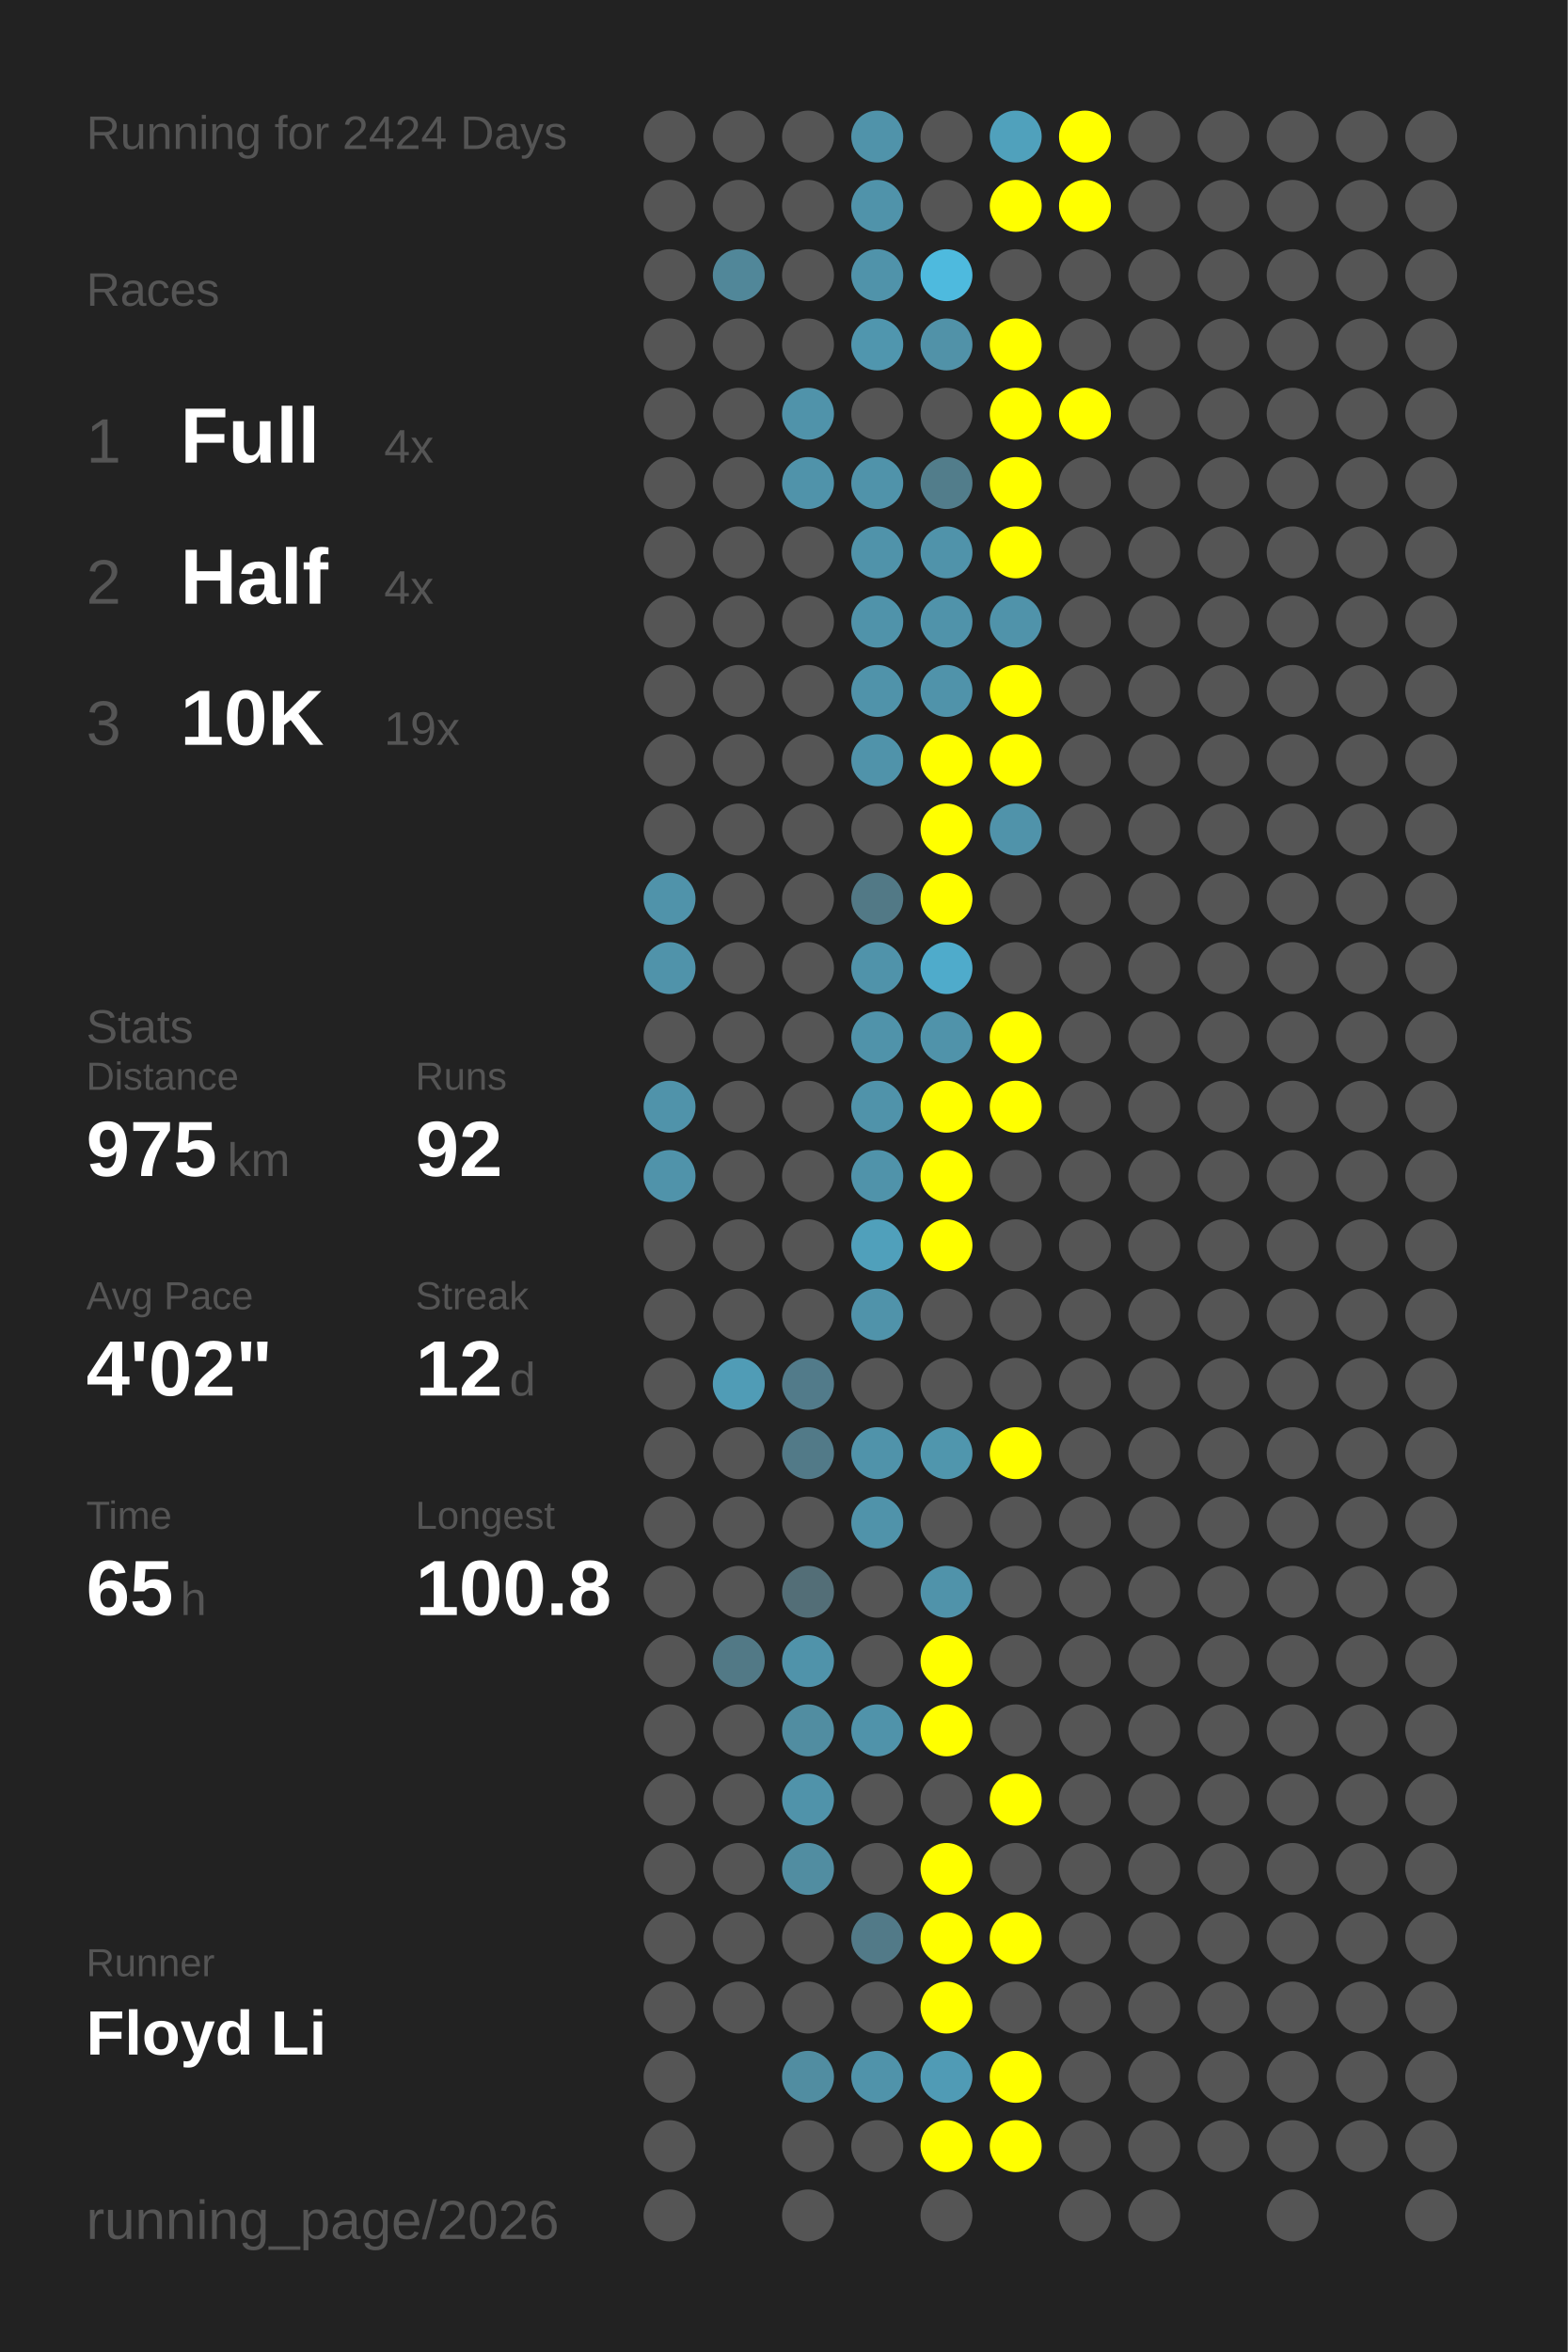
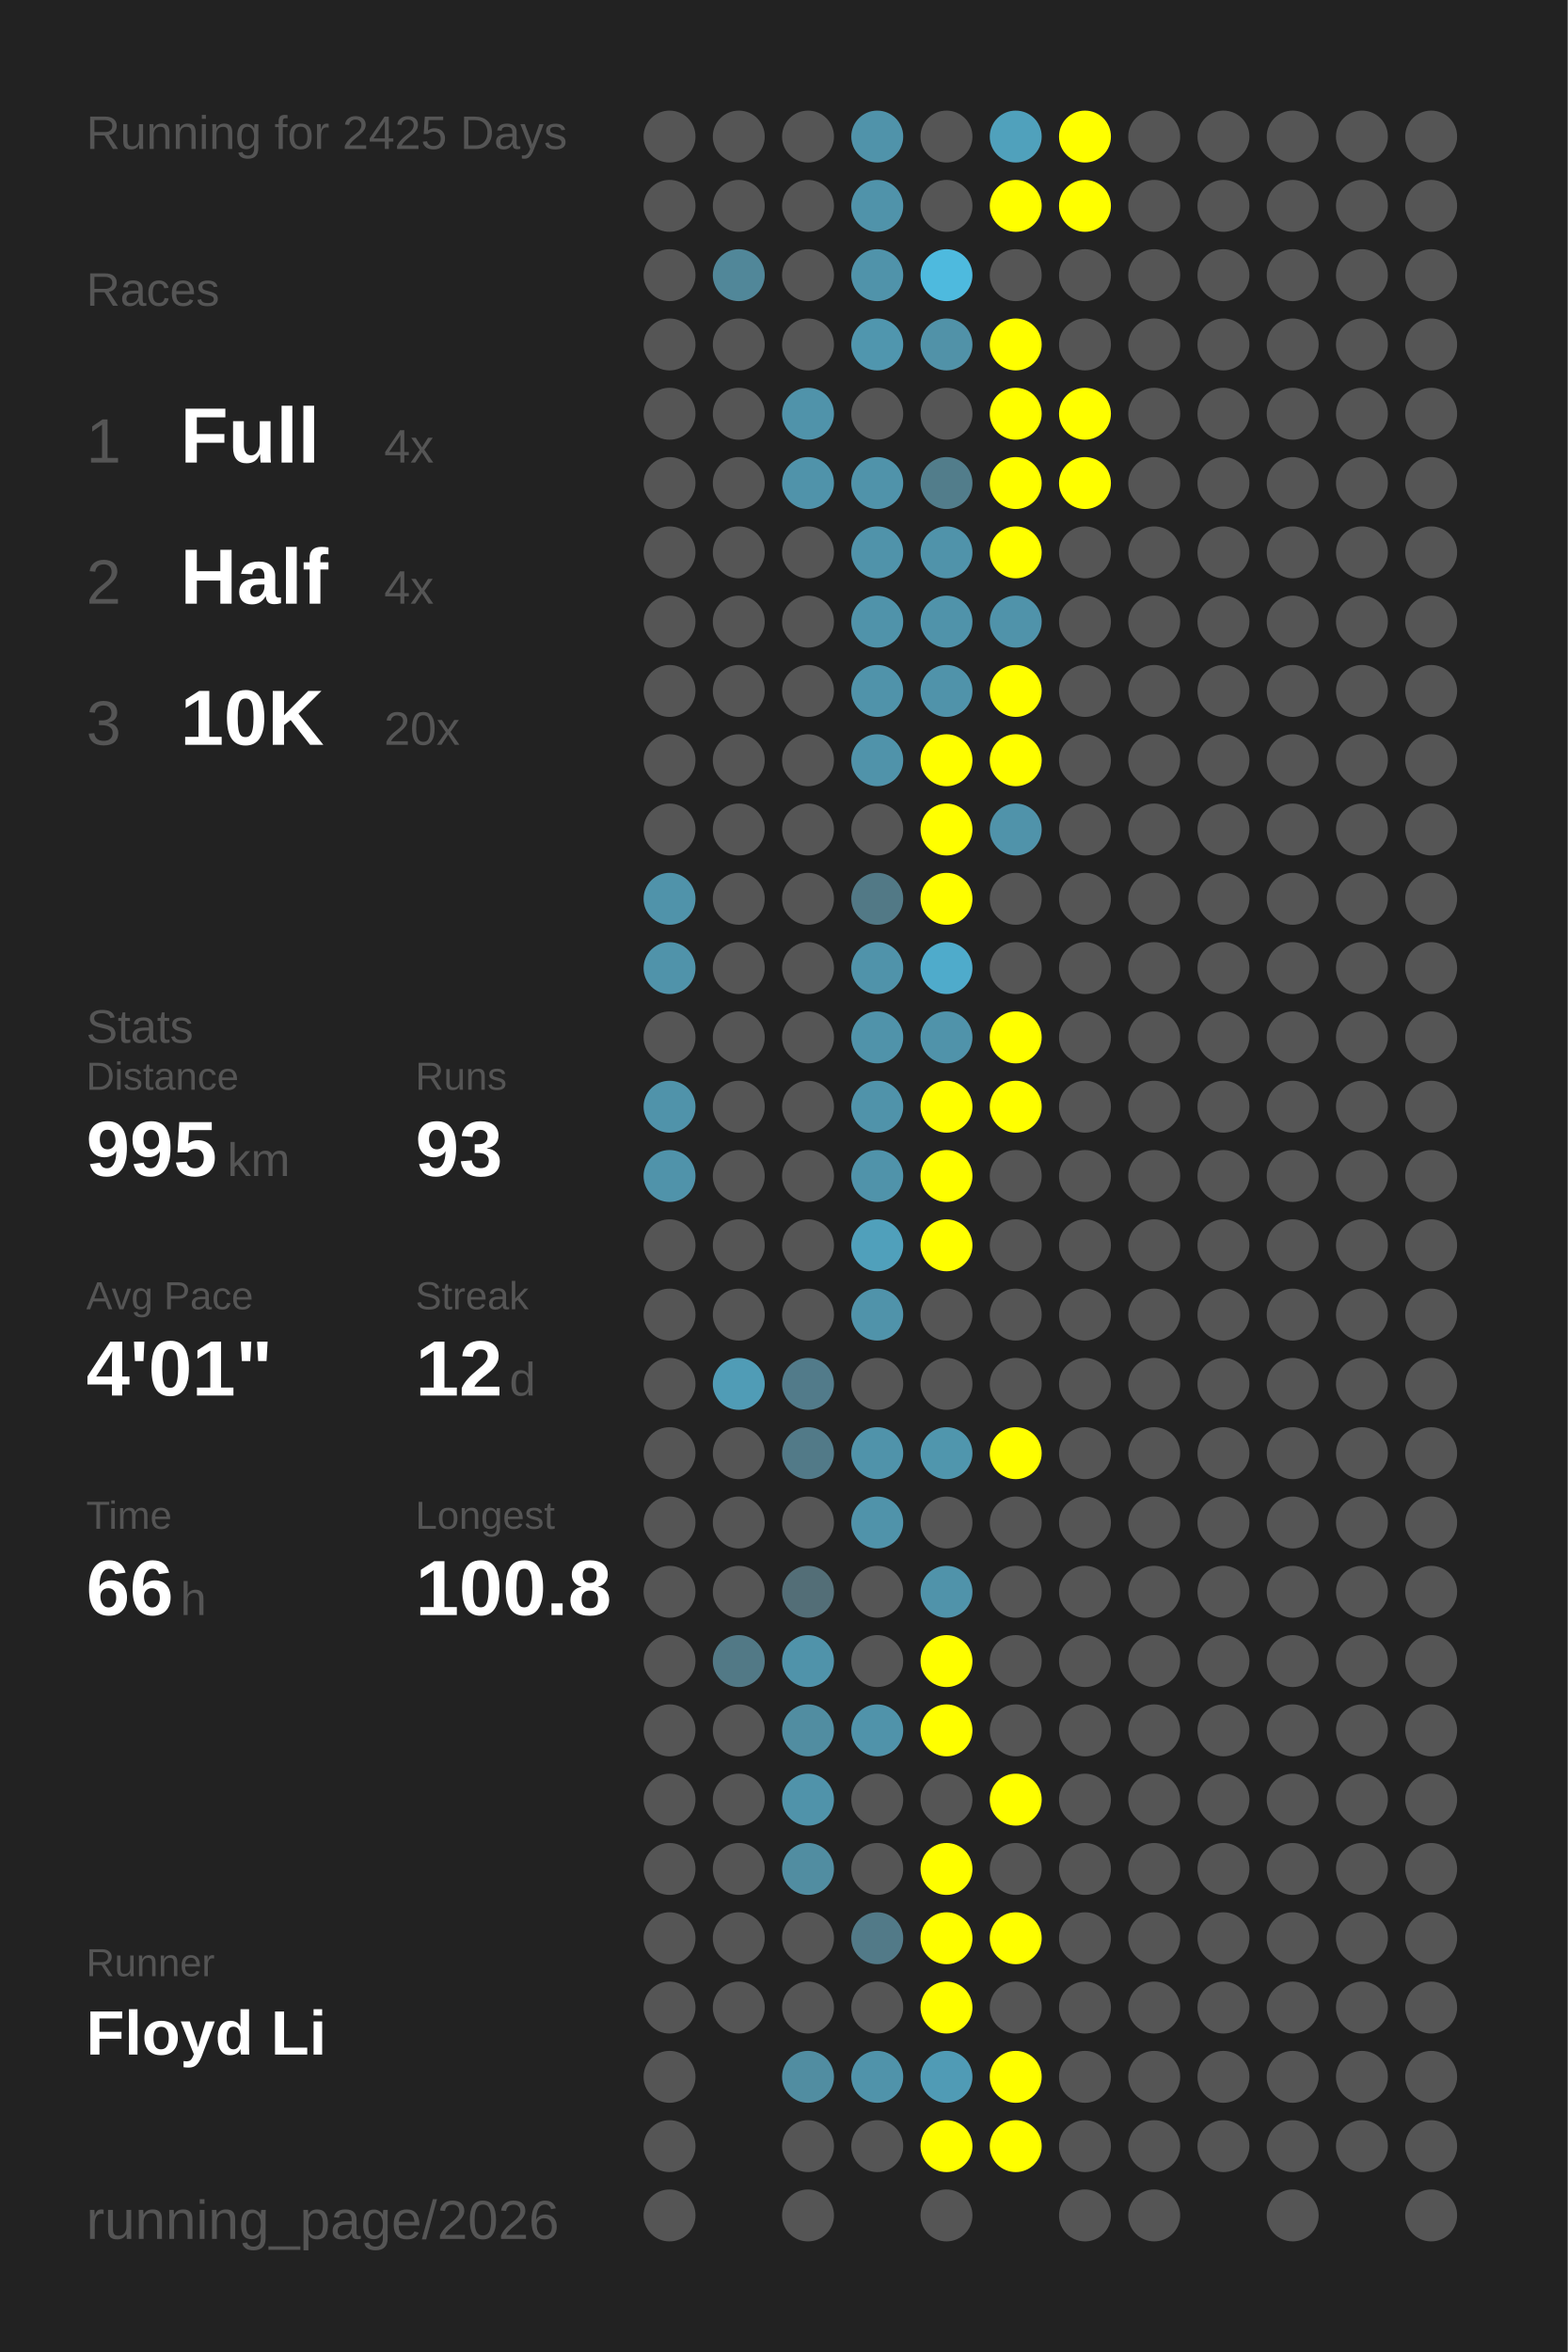
<svg xmlns="http://www.w3.org/2000/svg" baseProfile="full" height="300mm" version="1.1" viewBox="0,0,200,300" width="200mm">
  <defs />
  <rect fill="#222222" height="300" width="200" x="0" y="0" />
-   <text fill="#555555" style="font-size:6px; font-family:Arial;" x="11" y="19">Running for 2424 Days</text>
+   <text fill="#555555" style="font-size:6px; font-family:Arial;" x="11" y="19">Running for 2425 Days</text>
  <text fill="#555555" style="font-size:6px; font-family:Arial;" x="11" y="39">Races</text>
  <text fill="#555555" style="font-size:8px; font-family:Arial;" x="11" y="59">1</text>
  <text fill="#FFFFFF" style="font-size:10px; font-family:Arial; font-weight:bold;" x="23" y="59">Full</text>
  <text fill="#555555" style="font-size:6px; font-family:Arial;" x="49" y="59">4x</text>
  <text fill="#555555" style="font-size:8px; font-family:Arial;" x="11" y="77">2</text>
  <text fill="#FFFFFF" style="font-size:10px; font-family:Arial; font-weight:bold;" x="23" y="77">Half</text>
  <text fill="#555555" style="font-size:6px; font-family:Arial;" x="49" y="77">4x</text>
  <text fill="#555555" style="font-size:8px; font-family:Arial;" x="11" y="95">3</text>
  <text fill="#FFFFFF" style="font-size:10px; font-family:Arial; font-weight:bold;" x="23" y="95">10K</text>
-   <text fill="#555555" style="font-size:6px; font-family:Arial;" x="49" y="95">19x</text>
+   <text fill="#555555" style="font-size:6px; font-family:Arial;" x="49" y="95">20x</text>
  <text fill="#555555" style="font-size:6px; font-family:Arial;" x="11" y="133">Stats</text>
  <text fill="#555555" style="font-size:5px; font-family:Arial;" x="11" y="139">Distance</text>
-   <text fill="#FFFFFF" style="font-size:10px; font-family:Arial; font-weight:bold;" x="11" y="150">975</text>
+   <text fill="#FFFFFF" style="font-size:10px; font-family:Arial; font-weight:bold;" x="11" y="150">995</text>
  <text fill="#555555" style="font-size:6px; font-family:Arial;" x="29" y="150">km</text>
  <text fill="#555555" style="font-size:5px; font-family:Arial;" x="53" y="139">Runs</text>
-   <text fill="#FFFFFF" style="font-size:10px; font-family:Arial; font-weight:bold;" x="53" y="150">92</text>
+   <text fill="#FFFFFF" style="font-size:10px; font-family:Arial; font-weight:bold;" x="53" y="150">93</text>
  <text fill="#555555" style="font-size:5px; font-family:Arial;" x="11" y="167">Avg Pace</text>
-   <text fill="#FFFFFF" style="font-size:10px; font-family:Arial; font-weight:bold;" x="11" y="178">4'02"</text>
+   <text fill="#FFFFFF" style="font-size:10px; font-family:Arial; font-weight:bold;" x="11" y="178">4'01"</text>
  <text fill="#555555" style="font-size:5px; font-family:Arial;" x="53" y="167">Streak</text>
  <text fill="#FFFFFF" style="font-size:10px; font-family:Arial; font-weight:bold;" x="53" y="178">12</text>
  <text fill="#555555" style="font-size:6px; font-family:Arial;" x="65" y="178">d</text>
  <text fill="#555555" style="font-size:5px; font-family:Arial;" x="11" y="195">Time</text>
-   <text fill="#FFFFFF" style="font-size:10px; font-family:Arial; font-weight:bold;" x="11" y="206">65</text>
+   <text fill="#FFFFFF" style="font-size:10px; font-family:Arial; font-weight:bold;" x="11" y="206">66</text>
  <text fill="#555555" style="font-size:6px; font-family:Arial;" x="23" y="206">h</text>
  <text fill="#555555" style="font-size:5px; font-family:Arial;" x="53" y="195">Longest</text>
  <text fill="#FFFFFF" style="font-size:10px; font-family:Arial; font-weight:bold;" x="53" y="206">100.8</text>
  <text fill="#555555" style="font-size:5px; font-family:Arial;" x="11" y="252.065">Runner</text>
  <text fill="#FFFFFF" style="font-size:8px; font-family:Arial; font-weight:bold;" x="11" y="262.065">Floyd Li</text>
  <text fill="#555555" style="font-size:7px; font-family:Arial;" x="11" y="285.581">running_page/2026</text>
  <circle cx="85.417" cy="17.419" fill="#555555" r="3.312" />
  <circle cx="85.417" cy="26.258" fill="#555555" r="3.312" />
  <circle cx="85.417" cy="35.097" fill="#555555" r="3.312" />
  <circle cx="85.417" cy="43.935" fill="#555555" r="3.312" />
  <circle cx="85.417" cy="52.774" fill="#555555" r="3.312" />
  <circle cx="85.417" cy="61.613" fill="#555555" r="3.312" />
  <circle cx="85.417" cy="70.452" fill="#555555" r="3.312" />
  <circle cx="85.417" cy="79.29" fill="#555555" r="3.312" />
  <circle cx="85.417" cy="88.129" fill="#555555" r="3.312" />
  <circle cx="85.417" cy="96.968" fill="#555555" r="3.312" />
  <circle cx="85.417" cy="105.806" fill="#555555" r="3.312" />
  <circle cx="85.417" cy="114.645" fill="#5093aa" r="3.312" />
  <circle cx="85.417" cy="123.484" fill="#5093aa" r="3.312" />
  <circle cx="85.417" cy="132.323" fill="#555555" r="3.312" />
  <circle cx="85.417" cy="141.161" fill="#5093aa" r="3.312" />
  <circle cx="85.417" cy="150" fill="#5093aa" r="3.312" />
  <circle cx="85.417" cy="158.839" fill="#555555" r="3.312" />
  <circle cx="85.417" cy="167.677" fill="#555555" r="3.312" />
  <circle cx="85.417" cy="176.516" fill="#555555" r="3.312" />
  <circle cx="85.417" cy="185.355" fill="#555555" r="3.312" />
  <circle cx="85.417" cy="194.194" fill="#555555" r="3.312" />
  <circle cx="85.417" cy="203.032" fill="#555555" r="3.312" />
  <circle cx="85.417" cy="211.871" fill="#555555" r="3.312" />
  <circle cx="85.417" cy="220.71" fill="#555555" r="3.312" />
  <circle cx="85.417" cy="229.548" fill="#555555" r="3.312" />
  <circle cx="85.417" cy="238.387" fill="#555555" r="3.312" />
  <circle cx="85.417" cy="247.226" fill="#555555" r="3.312" />
  <circle cx="85.417" cy="256.065" fill="#555555" r="3.312" />
  <circle cx="85.417" cy="264.903" fill="#555555" r="3.312" />
  <circle cx="85.417" cy="273.742" fill="#555555" r="3.312" />
  <circle cx="85.417" cy="282.581" fill="#555555" r="3.312" />
  <circle cx="94.25" cy="17.419" fill="#555555" r="3.312" />
  <circle cx="94.25" cy="26.258" fill="#555555" r="3.312" />
  <circle cx="94.25" cy="35.097" fill="#518799" r="3.312" />
  <circle cx="94.25" cy="43.935" fill="#555555" r="3.312" />
  <circle cx="94.25" cy="52.774" fill="#555555" r="3.312" />
  <circle cx="94.25" cy="61.613" fill="#555555" r="3.312" />
  <circle cx="94.25" cy="70.452" fill="#555555" r="3.312" />
  <circle cx="94.25" cy="79.29" fill="#555555" r="3.312" />
  <circle cx="94.25" cy="88.129" fill="#555555" r="3.312" />
  <circle cx="94.25" cy="96.968" fill="#555555" r="3.312" />
  <circle cx="94.25" cy="105.806" fill="#555555" r="3.312" />
  <circle cx="94.25" cy="114.645" fill="#555555" r="3.312" />
  <circle cx="94.25" cy="123.484" fill="#555555" r="3.312" />
  <circle cx="94.25" cy="132.323" fill="#555555" r="3.312" />
  <circle cx="94.25" cy="141.161" fill="#555555" r="3.312" />
  <circle cx="94.25" cy="150" fill="#555555" r="3.312" />
  <circle cx="94.25" cy="158.839" fill="#555555" r="3.312" />
  <circle cx="94.25" cy="167.677" fill="#555555" r="3.312" />
  <circle cx="94.25" cy="176.516" fill="#509cb6" r="3.312" />
  <circle cx="94.25" cy="185.355" fill="#555555" r="3.312" />
  <circle cx="94.25" cy="194.194" fill="#555555" r="3.312" />
  <circle cx="94.25" cy="203.032" fill="#555555" r="3.312" />
  <circle cx="94.25" cy="211.871" fill="#527986" r="3.312" />
  <circle cx="94.25" cy="220.71" fill="#555555" r="3.312" />
  <circle cx="94.25" cy="229.548" fill="#555555" r="3.312" />
  <circle cx="94.25" cy="238.387" fill="#555555" r="3.312" />
  <circle cx="94.25" cy="247.226" fill="#555555" r="3.312" />
  <circle cx="94.25" cy="256.065" fill="#555555" r="3.312" />
  <circle cx="103.083" cy="17.419" fill="#555555" r="3.312" />
  <circle cx="103.083" cy="26.258" fill="#555555" r="3.312" />
  <circle cx="103.083" cy="35.097" fill="#555555" r="3.312" />
  <circle cx="103.083" cy="43.935" fill="#555555" r="3.312" />
  <circle cx="103.083" cy="52.774" fill="#5093aa" r="3.312" />
  <circle cx="103.083" cy="61.613" fill="#5093aa" r="3.312" />
  <circle cx="103.083" cy="70.452" fill="#555555" r="3.312" />
  <circle cx="103.083" cy="79.29" fill="#555555" r="3.312" />
  <circle cx="103.083" cy="88.129" fill="#555555" r="3.312" />
  <circle cx="103.083" cy="96.968" fill="#555555" r="3.312" />
  <circle cx="103.083" cy="105.806" fill="#555555" r="3.312" />
  <circle cx="103.083" cy="114.645" fill="#555555" r="3.312" />
  <circle cx="103.083" cy="123.484" fill="#555555" r="3.312" />
  <circle cx="103.083" cy="132.323" fill="#555555" r="3.312" />
  <circle cx="103.083" cy="141.161" fill="#555555" r="3.312" />
  <circle cx="103.083" cy="150" fill="#555555" r="3.312" />
  <circle cx="103.083" cy="158.839" fill="#555555" r="3.312" />
  <circle cx="103.083" cy="167.677" fill="#555555" r="3.312" />
  <circle cx="103.083" cy="176.516" fill="#527b8a" r="3.312" />
  <circle cx="103.083" cy="185.355" fill="#527a88" r="3.312" />
  <circle cx="103.083" cy="194.194" fill="#555555" r="3.312" />
  <circle cx="103.083" cy="203.032" fill="#536e77" r="3.312" />
  <circle cx="103.083" cy="211.871" fill="#5093aa" r="3.312" />
  <circle cx="103.083" cy="220.71" fill="#518da1" r="3.312" />
  <circle cx="103.083" cy="229.548" fill="#5093aa" r="3.312" />
  <circle cx="103.083" cy="238.387" fill="#518da1" r="3.312" />
  <circle cx="103.083" cy="247.226" fill="#555555" r="3.312" />
  <circle cx="103.083" cy="256.065" fill="#555555" r="3.312" />
  <circle cx="103.083" cy="264.903" fill="#518da1" r="3.312" />
  <circle cx="103.083" cy="273.742" fill="#555555" r="3.312" />
  <circle cx="103.083" cy="282.581" fill="#555555" r="3.312" />
  <circle cx="111.917" cy="17.419" fill="#5093aa" r="3.312" />
  <circle cx="111.917" cy="26.258" fill="#5093aa" r="3.312" />
  <circle cx="111.917" cy="35.097" fill="#5093aa" r="3.312" />
  <circle cx="111.917" cy="43.935" fill="#5096ae" r="3.312" />
  <circle cx="111.917" cy="52.774" fill="#555555" r="3.312" />
  <circle cx="111.917" cy="61.613" fill="#5093aa" r="3.312" />
  <circle cx="111.917" cy="70.452" fill="#5093aa" r="3.312" />
  <circle cx="111.917" cy="79.29" fill="#5093aa" r="3.312" />
  <circle cx="111.917" cy="88.129" fill="#5093aa" r="3.312" />
  <circle cx="111.917" cy="96.968" fill="#5093aa" r="3.312" />
  <circle cx="111.917" cy="105.806" fill="#555555" r="3.312" />
  <circle cx="111.917" cy="114.645" fill="#527986" r="3.312" />
  <circle cx="111.917" cy="123.484" fill="#5093aa" r="3.312" />
  <circle cx="111.917" cy="132.323" fill="#5093aa" r="3.312" />
  <circle cx="111.917" cy="141.161" fill="#5093aa" r="3.312" />
  <circle cx="111.917" cy="150" fill="#5093aa" r="3.312" />
  <circle cx="111.917" cy="158.839" fill="#50a0bb" r="3.312" />
  <circle cx="111.917" cy="167.677" fill="#5093aa" r="3.312" />
  <circle cx="111.917" cy="176.516" fill="#555555" r="3.312" />
  <circle cx="111.917" cy="185.355" fill="#5093aa" r="3.312" />
  <circle cx="111.917" cy="194.194" fill="#5093aa" r="3.312" />
  <circle cx="111.917" cy="203.032" fill="#555555" r="3.312" />
  <circle cx="111.917" cy="211.871" fill="#555555" r="3.312" />
  <circle cx="111.917" cy="220.71" fill="#5093aa" r="3.312" />
  <circle cx="111.917" cy="229.548" fill="#555555" r="3.312" />
  <circle cx="111.917" cy="238.387" fill="#555555" r="3.312" />
  <circle cx="111.917" cy="247.226" fill="#527a88" r="3.312" />
  <circle cx="111.917" cy="256.065" fill="#555555" r="3.312" />
  <circle cx="111.917" cy="264.903" fill="#5093aa" r="3.312" />
  <circle cx="111.917" cy="273.742" fill="#555555" r="3.312" />
  <circle cx="120.75" cy="17.419" fill="#555555" r="3.312" />
  <circle cx="120.75" cy="26.258" fill="#555555" r="3.312" />
  <circle cx="120.75" cy="35.097" fill="#4ebade" r="3.312" />
  <circle cx="120.75" cy="43.935" fill="#5192a8" r="3.312" />
  <circle cx="120.75" cy="52.774" fill="#555555" r="3.312" />
  <circle cx="120.75" cy="61.613" fill="#527d8b" r="3.312" />
  <circle cx="120.75" cy="70.452" fill="#5093aa" r="3.312" />
  <circle cx="120.75" cy="79.29" fill="#5093aa" r="3.312" />
  <circle cx="120.75" cy="88.129" fill="#5093aa" r="3.312" />
  <circle cx="120.75" cy="96.968" fill="#FFFF00" r="3.312" />
  <circle cx="120.75" cy="105.806" fill="#FFFF00" r="3.312" />
  <circle cx="120.75" cy="114.645" fill="#FFFF00" r="3.312" />
  <circle cx="120.75" cy="123.484" fill="#4fabcb" r="3.312" />
  <circle cx="120.75" cy="132.323" fill="#5093aa" r="3.312" />
  <circle cx="120.75" cy="141.161" fill="#FFFF00" r="3.312" />
  <circle cx="120.75" cy="150" fill="#FFFF00" r="3.312" />
  <circle cx="120.75" cy="158.839" fill="#FFFF00" r="3.312" />
  <circle cx="120.75" cy="167.677" fill="#555555" r="3.312" />
  <circle cx="120.75" cy="176.516" fill="#555555" r="3.312" />
  <circle cx="120.75" cy="185.355" fill="#5096ad" r="3.312" />
  <circle cx="120.75" cy="194.194" fill="#555555" r="3.312" />
  <circle cx="120.75" cy="203.032" fill="#5093aa" r="3.312" />
  <circle cx="120.75" cy="211.871" fill="#FFFF00" r="3.312" />
  <circle cx="120.75" cy="220.71" fill="#FFFF00" r="3.312" />
  <circle cx="120.75" cy="229.548" fill="#555555" r="3.312" />
  <circle cx="120.75" cy="238.387" fill="#FFFF00" r="3.312" />
  <circle cx="120.75" cy="247.226" fill="#FFFF00" r="3.312" />
  <circle cx="120.75" cy="256.065" fill="#FFFF00" r="3.312" />
  <circle cx="120.75" cy="264.903" fill="#509bb5" r="3.312" />
  <circle cx="120.75" cy="273.742" fill="#FFFF00" r="3.312" />
  <circle cx="120.75" cy="282.581" fill="#555555" r="3.312" />
  <circle cx="129.583" cy="17.419" fill="#50a1bc" r="3.312" />
  <circle cx="129.583" cy="26.258" fill="#FFFF00" r="3.312" />
  <circle cx="129.583" cy="35.097" fill="#555555" r="3.312" />
  <circle cx="129.583" cy="43.935" fill="#FFFF00" r="3.312" />
  <circle cx="129.583" cy="52.774" fill="#FFFF00" r="3.312" />
  <circle cx="129.583" cy="61.613" fill="#FFFF00" r="3.312" />
  <circle cx="129.583" cy="70.452" fill="#FFFF00" r="3.312" />
  <circle cx="129.583" cy="79.29" fill="#5093aa" r="3.312" />
  <circle cx="129.583" cy="88.129" fill="#FFFF00" r="3.312" />
  <circle cx="129.583" cy="96.968" fill="#FFFF00" r="3.312" />
  <circle cx="129.583" cy="105.806" fill="#5093aa" r="3.312" />
  <circle cx="129.583" cy="114.645" fill="#555555" r="3.312" />
  <circle cx="129.583" cy="123.484" fill="#555555" r="3.312" />
  <circle cx="129.583" cy="132.323" fill="#FFFF00" r="3.312" />
  <circle cx="129.583" cy="141.161" fill="#FFFF00" r="3.312" />
  <circle cx="129.583" cy="150" fill="#555555" r="3.312" />
  <circle cx="129.583" cy="158.839" fill="#555555" r="3.312" />
  <circle cx="129.583" cy="167.677" fill="#555555" r="3.312" />
  <circle cx="129.583" cy="176.516" fill="#555555" r="3.312" />
  <circle cx="129.583" cy="185.355" fill="#FFFF00" r="3.312" />
  <circle cx="129.583" cy="194.194" fill="#555555" r="3.312" />
  <circle cx="129.583" cy="203.032" fill="#555555" r="3.312" />
  <circle cx="129.583" cy="211.871" fill="#555555" r="3.312" />
  <circle cx="129.583" cy="220.71" fill="#555555" r="3.312" />
  <circle cx="129.583" cy="229.548" fill="#FFFF00" r="3.312" />
  <circle cx="129.583" cy="238.387" fill="#555555" r="3.312" />
  <circle cx="129.583" cy="247.226" fill="#FFFF00" r="3.312" />
  <circle cx="129.583" cy="256.065" fill="#555555" r="3.312" />
  <circle cx="129.583" cy="264.903" fill="#FFFF00" r="3.312" />
  <circle cx="129.583" cy="273.742" fill="#FFFF00" r="3.312" />
  <circle cx="138.417" cy="17.419" fill="#FFFF00" r="3.312" />
  <circle cx="138.417" cy="26.258" fill="#FFFF00" r="3.312" />
  <circle cx="138.417" cy="35.097" fill="#555555" r="3.312" />
  <circle cx="138.417" cy="43.935" fill="#555555" r="3.312" />
  <circle cx="138.417" cy="52.774" fill="#FFFF00" r="3.312" />
-   <circle cx="138.417" cy="61.613" fill="#555555" r="3.312" />
+   <circle cx="138.417" cy="61.613" fill="#FFFF00" r="3.312" />
  <circle cx="138.417" cy="70.452" fill="#555555" r="3.312" />
  <circle cx="138.417" cy="79.29" fill="#555555" r="3.312" />
  <circle cx="138.417" cy="88.129" fill="#555555" r="3.312" />
  <circle cx="138.417" cy="96.968" fill="#555555" r="3.312" />
  <circle cx="138.417" cy="105.806" fill="#555555" r="3.312" />
  <circle cx="138.417" cy="114.645" fill="#555555" r="3.312" />
  <circle cx="138.417" cy="123.484" fill="#555555" r="3.312" />
  <circle cx="138.417" cy="132.323" fill="#555555" r="3.312" />
  <circle cx="138.417" cy="141.161" fill="#555555" r="3.312" />
  <circle cx="138.417" cy="150" fill="#555555" r="3.312" />
  <circle cx="138.417" cy="158.839" fill="#555555" r="3.312" />
  <circle cx="138.417" cy="167.677" fill="#555555" r="3.312" />
  <circle cx="138.417" cy="176.516" fill="#555555" r="3.312" />
  <circle cx="138.417" cy="185.355" fill="#555555" r="3.312" />
  <circle cx="138.417" cy="194.194" fill="#555555" r="3.312" />
  <circle cx="138.417" cy="203.032" fill="#555555" r="3.312" />
  <circle cx="138.417" cy="211.871" fill="#555555" r="3.312" />
  <circle cx="138.417" cy="220.71" fill="#555555" r="3.312" />
  <circle cx="138.417" cy="229.548" fill="#555555" r="3.312" />
  <circle cx="138.417" cy="238.387" fill="#555555" r="3.312" />
  <circle cx="138.417" cy="247.226" fill="#555555" r="3.312" />
  <circle cx="138.417" cy="256.065" fill="#555555" r="3.312" />
  <circle cx="138.417" cy="264.903" fill="#555555" r="3.312" />
  <circle cx="138.417" cy="273.742" fill="#555555" r="3.312" />
  <circle cx="138.417" cy="282.581" fill="#555555" r="3.312" />
  <circle cx="147.25" cy="17.419" fill="#555555" r="3.312" />
  <circle cx="147.25" cy="26.258" fill="#555555" r="3.312" />
  <circle cx="147.25" cy="35.097" fill="#555555" r="3.312" />
  <circle cx="147.25" cy="43.935" fill="#555555" r="3.312" />
  <circle cx="147.25" cy="52.774" fill="#555555" r="3.312" />
  <circle cx="147.25" cy="61.613" fill="#555555" r="3.312" />
  <circle cx="147.25" cy="70.452" fill="#555555" r="3.312" />
  <circle cx="147.25" cy="79.29" fill="#555555" r="3.312" />
  <circle cx="147.25" cy="88.129" fill="#555555" r="3.312" />
  <circle cx="147.25" cy="96.968" fill="#555555" r="3.312" />
  <circle cx="147.25" cy="105.806" fill="#555555" r="3.312" />
  <circle cx="147.25" cy="114.645" fill="#555555" r="3.312" />
  <circle cx="147.25" cy="123.484" fill="#555555" r="3.312" />
  <circle cx="147.25" cy="132.323" fill="#555555" r="3.312" />
  <circle cx="147.25" cy="141.161" fill="#555555" r="3.312" />
  <circle cx="147.25" cy="150" fill="#555555" r="3.312" />
  <circle cx="147.25" cy="158.839" fill="#555555" r="3.312" />
  <circle cx="147.25" cy="167.677" fill="#555555" r="3.312" />
  <circle cx="147.25" cy="176.516" fill="#555555" r="3.312" />
  <circle cx="147.25" cy="185.355" fill="#555555" r="3.312" />
  <circle cx="147.25" cy="194.194" fill="#555555" r="3.312" />
  <circle cx="147.25" cy="203.032" fill="#555555" r="3.312" />
  <circle cx="147.25" cy="211.871" fill="#555555" r="3.312" />
  <circle cx="147.25" cy="220.71" fill="#555555" r="3.312" />
  <circle cx="147.25" cy="229.548" fill="#555555" r="3.312" />
  <circle cx="147.25" cy="238.387" fill="#555555" r="3.312" />
  <circle cx="147.25" cy="247.226" fill="#555555" r="3.312" />
  <circle cx="147.25" cy="256.065" fill="#555555" r="3.312" />
  <circle cx="147.25" cy="264.903" fill="#555555" r="3.312" />
  <circle cx="147.25" cy="273.742" fill="#555555" r="3.312" />
  <circle cx="147.25" cy="282.581" fill="#555555" r="3.312" />
  <circle cx="156.083" cy="17.419" fill="#555555" r="3.312" />
  <circle cx="156.083" cy="26.258" fill="#555555" r="3.312" />
  <circle cx="156.083" cy="35.097" fill="#555555" r="3.312" />
  <circle cx="156.083" cy="43.935" fill="#555555" r="3.312" />
  <circle cx="156.083" cy="52.774" fill="#555555" r="3.312" />
  <circle cx="156.083" cy="61.613" fill="#555555" r="3.312" />
  <circle cx="156.083" cy="70.452" fill="#555555" r="3.312" />
  <circle cx="156.083" cy="79.29" fill="#555555" r="3.312" />
  <circle cx="156.083" cy="88.129" fill="#555555" r="3.312" />
  <circle cx="156.083" cy="96.968" fill="#555555" r="3.312" />
  <circle cx="156.083" cy="105.806" fill="#555555" r="3.312" />
  <circle cx="156.083" cy="114.645" fill="#555555" r="3.312" />
  <circle cx="156.083" cy="123.484" fill="#555555" r="3.312" />
  <circle cx="156.083" cy="132.323" fill="#555555" r="3.312" />
  <circle cx="156.083" cy="141.161" fill="#555555" r="3.312" />
  <circle cx="156.083" cy="150" fill="#555555" r="3.312" />
  <circle cx="156.083" cy="158.839" fill="#555555" r="3.312" />
  <circle cx="156.083" cy="167.677" fill="#555555" r="3.312" />
  <circle cx="156.083" cy="176.516" fill="#555555" r="3.312" />
  <circle cx="156.083" cy="185.355" fill="#555555" r="3.312" />
  <circle cx="156.083" cy="194.194" fill="#555555" r="3.312" />
  <circle cx="156.083" cy="203.032" fill="#555555" r="3.312" />
  <circle cx="156.083" cy="211.871" fill="#555555" r="3.312" />
  <circle cx="156.083" cy="220.71" fill="#555555" r="3.312" />
  <circle cx="156.083" cy="229.548" fill="#555555" r="3.312" />
  <circle cx="156.083" cy="238.387" fill="#555555" r="3.312" />
  <circle cx="156.083" cy="247.226" fill="#555555" r="3.312" />
  <circle cx="156.083" cy="256.065" fill="#555555" r="3.312" />
  <circle cx="156.083" cy="264.903" fill="#555555" r="3.312" />
  <circle cx="156.083" cy="273.742" fill="#555555" r="3.312" />
  <circle cx="164.917" cy="17.419" fill="#555555" r="3.312" />
  <circle cx="164.917" cy="26.258" fill="#555555" r="3.312" />
  <circle cx="164.917" cy="35.097" fill="#555555" r="3.312" />
  <circle cx="164.917" cy="43.935" fill="#555555" r="3.312" />
  <circle cx="164.917" cy="52.774" fill="#555555" r="3.312" />
  <circle cx="164.917" cy="61.613" fill="#555555" r="3.312" />
  <circle cx="164.917" cy="70.452" fill="#555555" r="3.312" />
  <circle cx="164.917" cy="79.29" fill="#555555" r="3.312" />
  <circle cx="164.917" cy="88.129" fill="#555555" r="3.312" />
  <circle cx="164.917" cy="96.968" fill="#555555" r="3.312" />
  <circle cx="164.917" cy="105.806" fill="#555555" r="3.312" />
  <circle cx="164.917" cy="114.645" fill="#555555" r="3.312" />
  <circle cx="164.917" cy="123.484" fill="#555555" r="3.312" />
  <circle cx="164.917" cy="132.323" fill="#555555" r="3.312" />
  <circle cx="164.917" cy="141.161" fill="#555555" r="3.312" />
  <circle cx="164.917" cy="150" fill="#555555" r="3.312" />
  <circle cx="164.917" cy="158.839" fill="#555555" r="3.312" />
  <circle cx="164.917" cy="167.677" fill="#555555" r="3.312" />
  <circle cx="164.917" cy="176.516" fill="#555555" r="3.312" />
  <circle cx="164.917" cy="185.355" fill="#555555" r="3.312" />
  <circle cx="164.917" cy="194.194" fill="#555555" r="3.312" />
  <circle cx="164.917" cy="203.032" fill="#555555" r="3.312" />
  <circle cx="164.917" cy="211.871" fill="#555555" r="3.312" />
  <circle cx="164.917" cy="220.71" fill="#555555" r="3.312" />
  <circle cx="164.917" cy="229.548" fill="#555555" r="3.312" />
  <circle cx="164.917" cy="238.387" fill="#555555" r="3.312" />
  <circle cx="164.917" cy="247.226" fill="#555555" r="3.312" />
  <circle cx="164.917" cy="256.065" fill="#555555" r="3.312" />
  <circle cx="164.917" cy="264.903" fill="#555555" r="3.312" />
  <circle cx="164.917" cy="273.742" fill="#555555" r="3.312" />
  <circle cx="164.917" cy="282.581" fill="#555555" r="3.312" />
  <circle cx="173.75" cy="17.419" fill="#555555" r="3.312" />
  <circle cx="173.75" cy="26.258" fill="#555555" r="3.312" />
  <circle cx="173.75" cy="35.097" fill="#555555" r="3.312" />
  <circle cx="173.75" cy="43.935" fill="#555555" r="3.312" />
  <circle cx="173.75" cy="52.774" fill="#555555" r="3.312" />
  <circle cx="173.75" cy="61.613" fill="#555555" r="3.312" />
  <circle cx="173.75" cy="70.452" fill="#555555" r="3.312" />
  <circle cx="173.75" cy="79.29" fill="#555555" r="3.312" />
  <circle cx="173.75" cy="88.129" fill="#555555" r="3.312" />
  <circle cx="173.75" cy="96.968" fill="#555555" r="3.312" />
  <circle cx="173.75" cy="105.806" fill="#555555" r="3.312" />
  <circle cx="173.75" cy="114.645" fill="#555555" r="3.312" />
  <circle cx="173.75" cy="123.484" fill="#555555" r="3.312" />
  <circle cx="173.75" cy="132.323" fill="#555555" r="3.312" />
  <circle cx="173.75" cy="141.161" fill="#555555" r="3.312" />
  <circle cx="173.75" cy="150" fill="#555555" r="3.312" />
  <circle cx="173.75" cy="158.839" fill="#555555" r="3.312" />
  <circle cx="173.75" cy="167.677" fill="#555555" r="3.312" />
  <circle cx="173.75" cy="176.516" fill="#555555" r="3.312" />
  <circle cx="173.75" cy="185.355" fill="#555555" r="3.312" />
  <circle cx="173.75" cy="194.194" fill="#555555" r="3.312" />
  <circle cx="173.75" cy="203.032" fill="#555555" r="3.312" />
  <circle cx="173.75" cy="211.871" fill="#555555" r="3.312" />
  <circle cx="173.75" cy="220.71" fill="#555555" r="3.312" />
  <circle cx="173.75" cy="229.548" fill="#555555" r="3.312" />
  <circle cx="173.75" cy="238.387" fill="#555555" r="3.312" />
  <circle cx="173.75" cy="247.226" fill="#555555" r="3.312" />
  <circle cx="173.75" cy="256.065" fill="#555555" r="3.312" />
  <circle cx="173.75" cy="264.903" fill="#555555" r="3.312" />
  <circle cx="173.75" cy="273.742" fill="#555555" r="3.312" />
  <circle cx="182.583" cy="17.419" fill="#555555" r="3.312" />
  <circle cx="182.583" cy="26.258" fill="#555555" r="3.312" />
  <circle cx="182.583" cy="35.097" fill="#555555" r="3.312" />
  <circle cx="182.583" cy="43.935" fill="#555555" r="3.312" />
  <circle cx="182.583" cy="52.774" fill="#555555" r="3.312" />
  <circle cx="182.583" cy="61.613" fill="#555555" r="3.312" />
  <circle cx="182.583" cy="70.452" fill="#555555" r="3.312" />
  <circle cx="182.583" cy="79.29" fill="#555555" r="3.312" />
  <circle cx="182.583" cy="88.129" fill="#555555" r="3.312" />
  <circle cx="182.583" cy="96.968" fill="#555555" r="3.312" />
  <circle cx="182.583" cy="105.806" fill="#555555" r="3.312" />
  <circle cx="182.583" cy="114.645" fill="#555555" r="3.312" />
  <circle cx="182.583" cy="123.484" fill="#555555" r="3.312" />
  <circle cx="182.583" cy="132.323" fill="#555555" r="3.312" />
  <circle cx="182.583" cy="141.161" fill="#555555" r="3.312" />
  <circle cx="182.583" cy="150" fill="#555555" r="3.312" />
  <circle cx="182.583" cy="158.839" fill="#555555" r="3.312" />
  <circle cx="182.583" cy="167.677" fill="#555555" r="3.312" />
  <circle cx="182.583" cy="176.516" fill="#555555" r="3.312" />
  <circle cx="182.583" cy="185.355" fill="#555555" r="3.312" />
  <circle cx="182.583" cy="194.194" fill="#555555" r="3.312" />
  <circle cx="182.583" cy="203.032" fill="#555555" r="3.312" />
  <circle cx="182.583" cy="211.871" fill="#555555" r="3.312" />
  <circle cx="182.583" cy="220.71" fill="#555555" r="3.312" />
  <circle cx="182.583" cy="229.548" fill="#555555" r="3.312" />
  <circle cx="182.583" cy="238.387" fill="#555555" r="3.312" />
  <circle cx="182.583" cy="247.226" fill="#555555" r="3.312" />
  <circle cx="182.583" cy="256.065" fill="#555555" r="3.312" />
  <circle cx="182.583" cy="264.903" fill="#555555" r="3.312" />
  <circle cx="182.583" cy="273.742" fill="#555555" r="3.312" />
  <circle cx="182.583" cy="282.581" fill="#555555" r="3.312" />
</svg>
